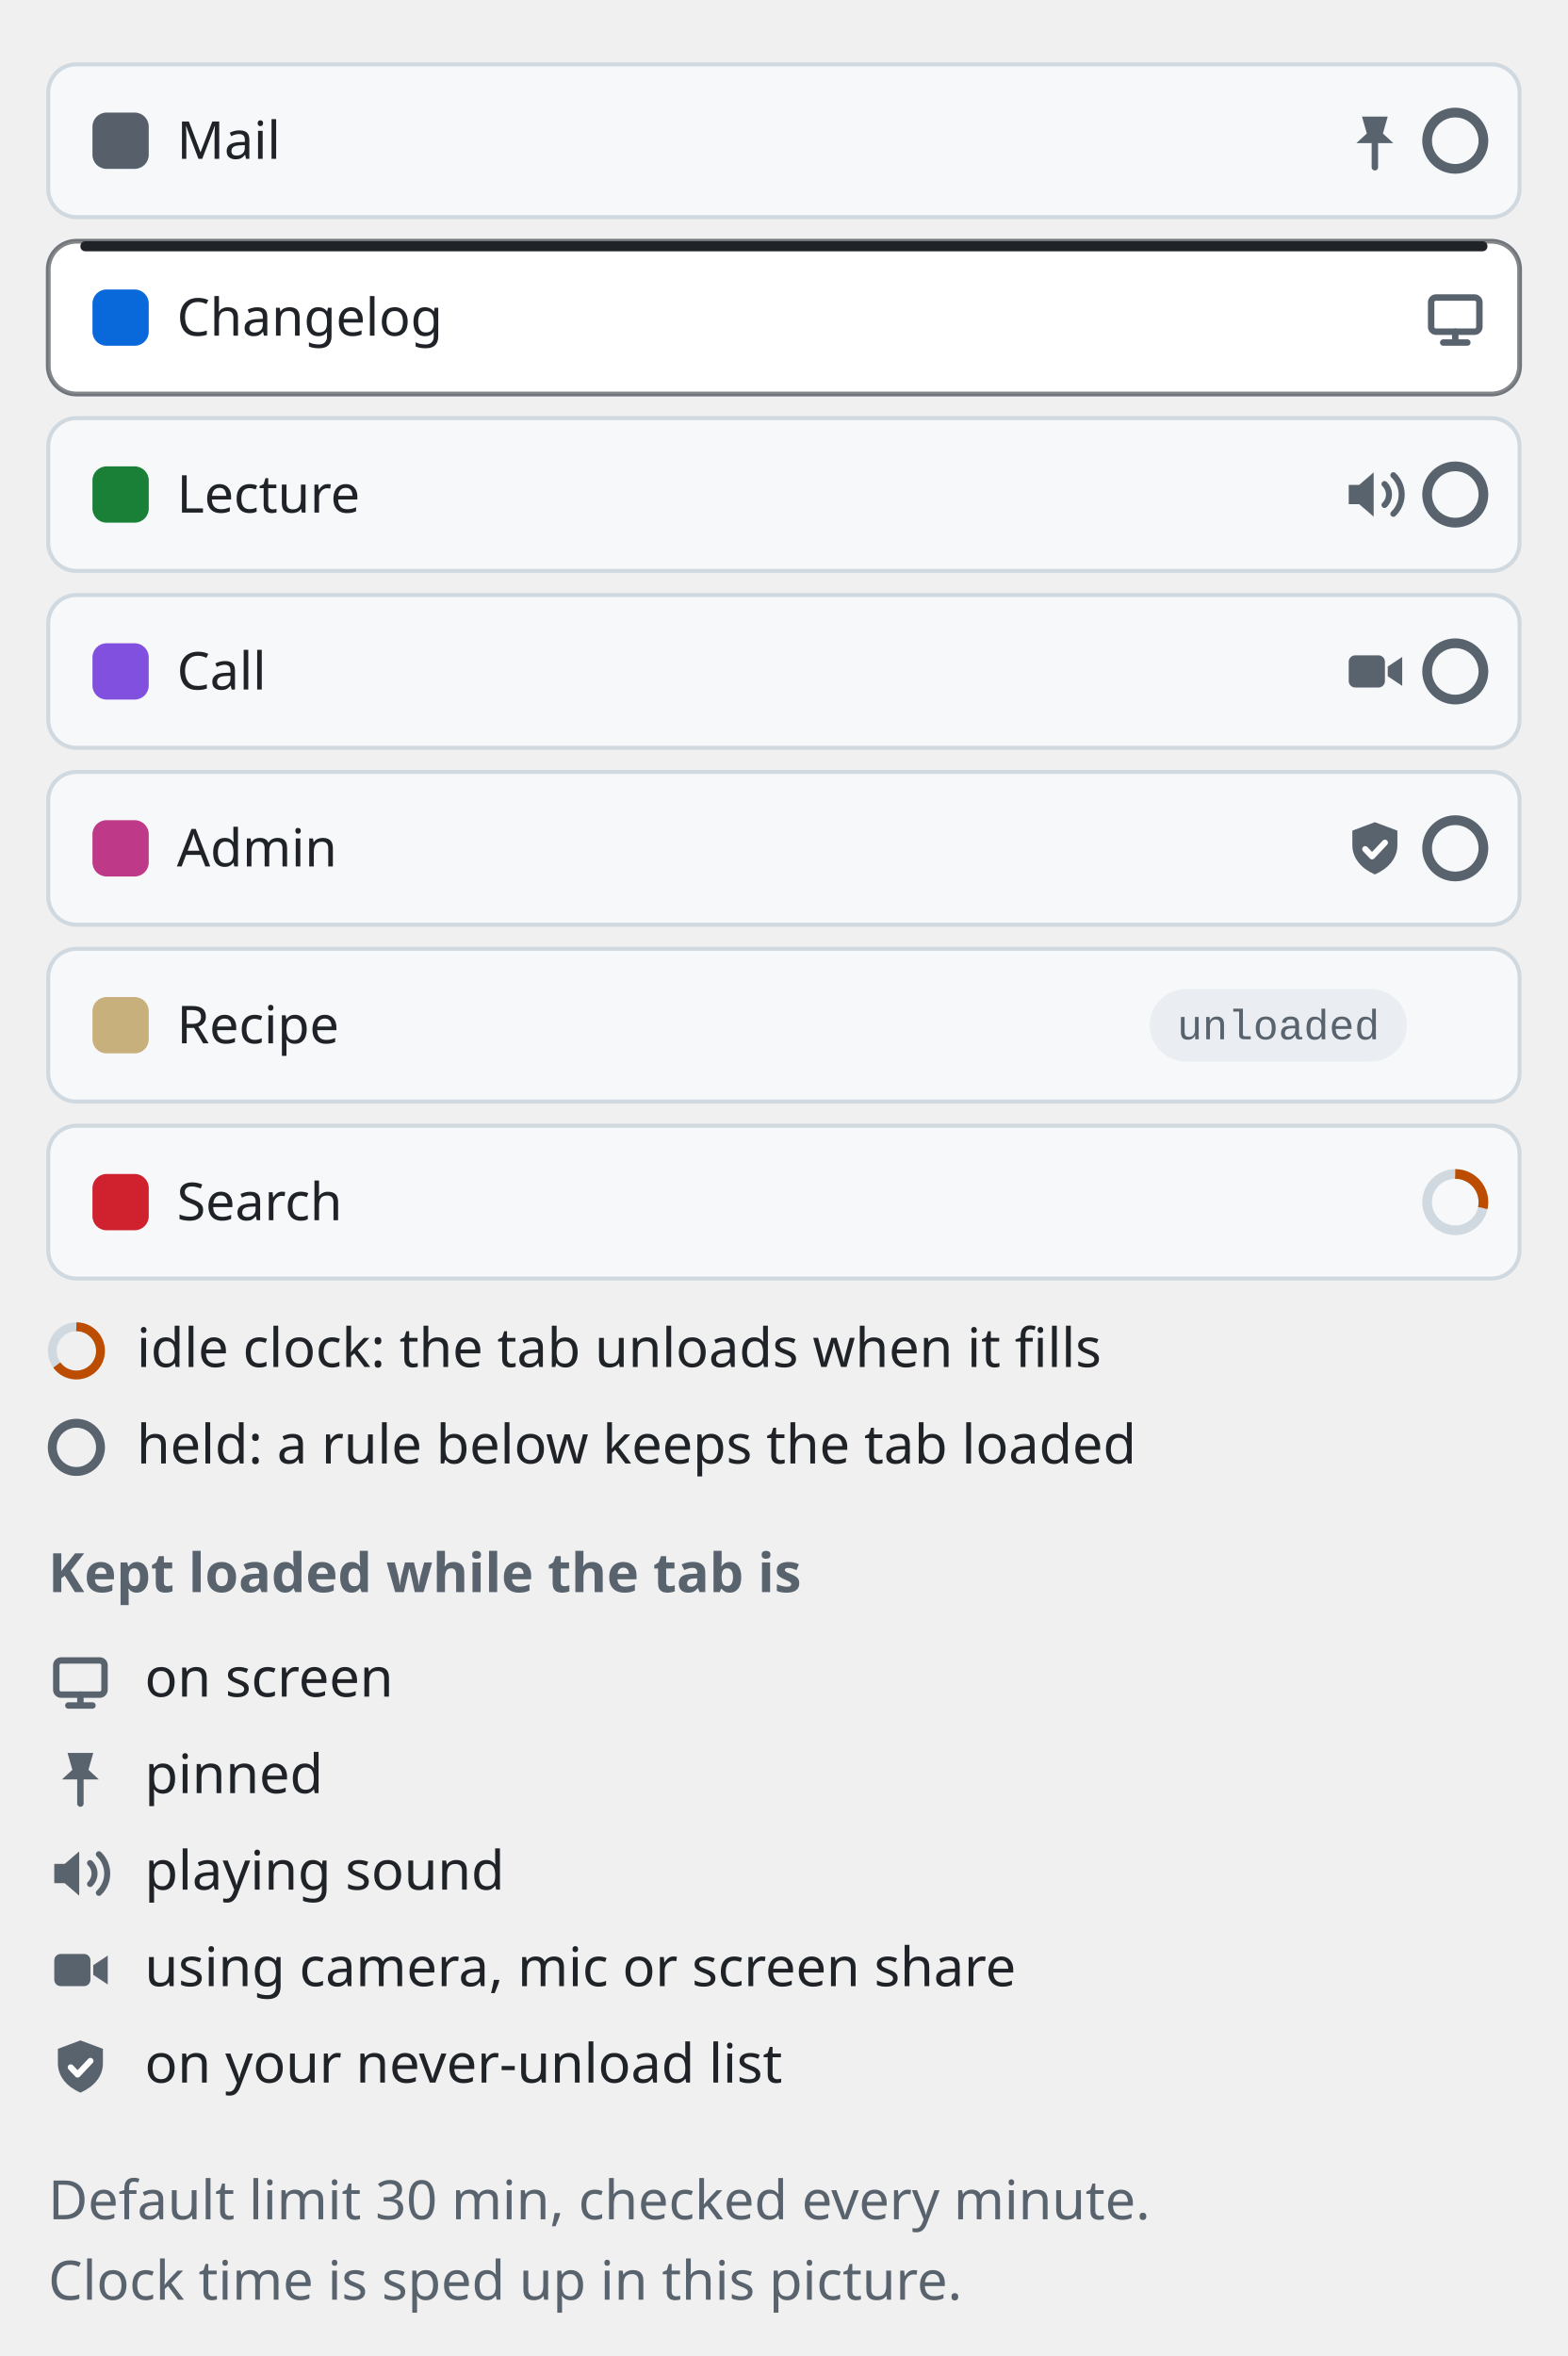
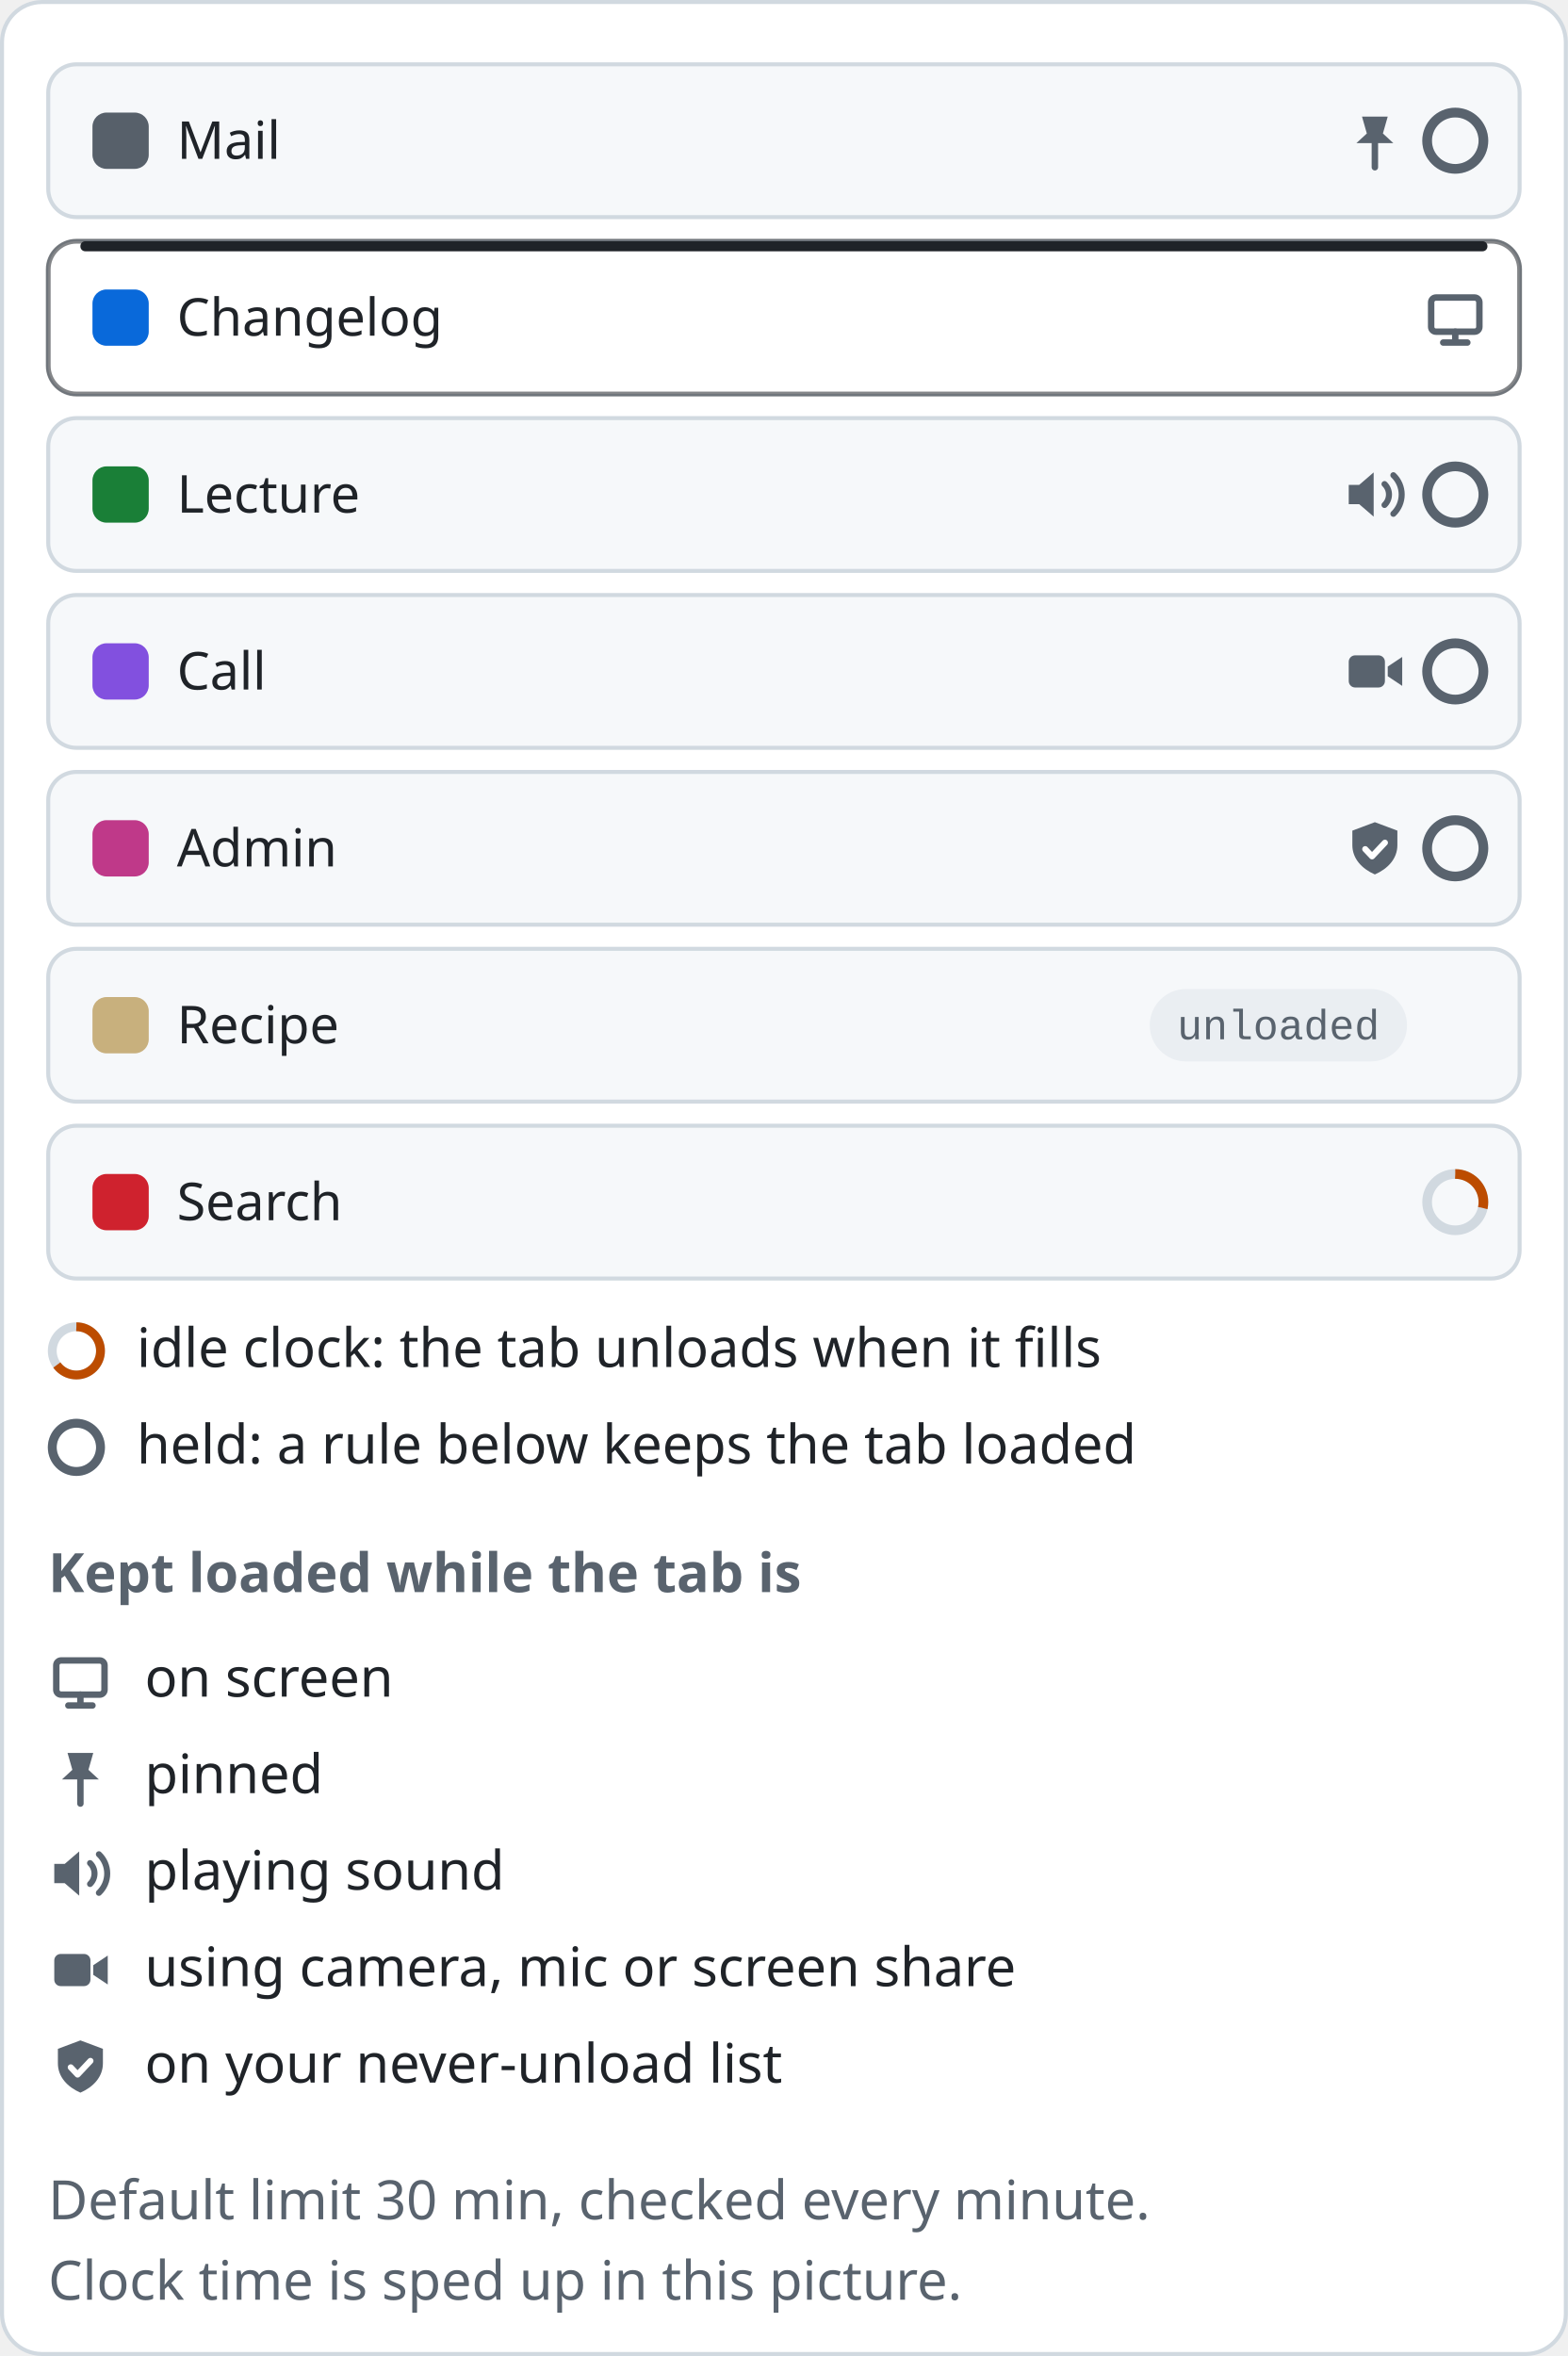
<svg xmlns="http://www.w3.org/2000/svg" viewBox="0 0 390 586" width="390" height="586" role="img" aria-label="Animated picture. A Firefox tab strip. Each tab you are not looking at has an idle clock; when it fills, the tab unloads and its icon fades. A tab that is pinned, playing sound, using camera, mic or screen share or on your never-unload list keeps running its clock, but when the clock fills it turns grey and the tab stays loaded. A click on an unloaded tab loads it again, and the tab you left starts a new clock. Default limit 30 minutes, checked every minute.">
  <style>@keyframes scene{0%{opacity:0}1.5%{opacity:1}97.5%{opacity:1}99.5%{opacity:0}100%{opacity:0}}
.scene{animation:scene 16s linear infinite}
@keyframes ring-pin{0%{stroke-dashoffset:6.6}9%{stroke-dashoffset:0}100%{stroke-dashoffset:0}}
.ring-pin{animation:ring-pin 16s linear infinite}
@keyframes hold-pin{0%{stroke:#bc4c00}9%{stroke:#bc4c00}9.5%{stroke:#59636e}100%{stroke:#59636e}}
.hold-pin{animation:hold-pin 16s linear infinite}
@keyframes ring-notes{0%{stroke-dashoffset:21.99}30%{stroke-dashoffset:0}100%{stroke-dashoffset:0}}
.ring-notes{animation:ring-notes 16s linear infinite}
@keyframes ring-lecture{0%{stroke-dashoffset:30.79}42%{stroke-dashoffset:0}100%{stroke-dashoffset:0}}
.ring-lecture{animation:ring-lecture 16s linear infinite}
@keyframes hold-lecture{0%{stroke:#bc4c00}42%{stroke:#bc4c00}42.5%{stroke:#59636e}100%{stroke:#59636e}}
.hold-lecture{animation:hold-lecture 16s linear infinite}
@keyframes ring-call{0%{stroke-dashoffset:17.59}24%{stroke-dashoffset:0}100%{stroke-dashoffset:0}}
.ring-call{animation:ring-call 16s linear infinite}
@keyframes hold-call{0%{stroke:#bc4c00}24%{stroke:#bc4c00}24.5%{stroke:#59636e}100%{stroke:#59636e}}
.hold-call{animation:hold-call 16s linear infinite}
@keyframes ring-admin{0%{stroke-dashoffset:2.2}3%{stroke-dashoffset:0}100%{stroke-dashoffset:0}}
.ring-admin{animation:ring-admin 16s linear infinite}
@keyframes hold-admin{0%{stroke:#bc4c00}3%{stroke:#bc4c00}3.5%{stroke:#59636e}100%{stroke:#59636e}}
.hold-admin{animation:hold-admin 16s linear infinite}
@keyframes ring-recipe{0%{stroke-dashoffset:38.7}52.8%{stroke-dashoffset:0}100%{stroke-dashoffset:0}}
.ring-recipe{animation:ring-recipe 16s linear infinite}
@keyframes clock-notes{0%{opacity:1}30%{opacity:1}31%{opacity:0}100%{opacity:0}}
.clock-notes{animation:clock-notes 16s linear infinite}
@keyframes fav-notes{0%{opacity:1}30%{opacity:1}32%{opacity:.5}70%{opacity:.5}73%{opacity:1}100%{opacity:1}}
.fav-notes{animation:fav-notes 16s linear infinite}
@keyframes tag-notes{0%{opacity:0}31%{opacity:0}33%{opacity:1}70%{opacity:1}72%{opacity:0}100%{opacity:0}}
.tag-notes{animation:tag-notes 16s linear infinite}
@keyframes clock-recipe{0%{opacity:1}52.8%{opacity:1}53.8%{opacity:0}100%{opacity:0}}
.clock-recipe{animation:clock-recipe 16s linear infinite}
@keyframes fav-recipe{0%{opacity:1}52.8%{opacity:1}54.8%{opacity:.5}100%{opacity:.5}}
.fav-recipe{animation:fav-recipe 16s linear infinite}
@keyframes tag-recipe{0%{opacity:0}53.8%{opacity:0}55.8%{opacity:1}100%{opacity:1}}
.tag-recipe{animation:tag-recipe 16s linear infinite}
@keyframes sel-search{0%{opacity:1}70%{opacity:1}71%{opacity:0}100%{opacity:0}}
.sel-search{animation:sel-search 16s linear infinite}
@keyframes sel-notes{0%{opacity:0}70%{opacity:0}71%{opacity:1}100%{opacity:1}}
.sel-notes{animation:sel-notes 16s linear infinite}
@keyframes ring-search{0%{stroke-dashoffset:43.98}71%{stroke-dashoffset:43.98}100%{stroke-dashoffset:22.72}}
.ring-search{animation:ring-search 16s linear infinite}
@keyframes clock-search{0%{opacity:0}70%{opacity:0}71%{opacity:1}100%{opacity:1}}
.clock-search{animation:clock-search 16s linear infinite}
@keyframes cursor{0%{opacity:0;transform:translate(-8.4px,66.44px)}56%{opacity:0;transform:translate(-8.4px,66.44px)}58%{opacity:1;transform:translate(-8.4px,66.44px)}68%{opacity:1;transform:translate(0px,0px)}90%{opacity:1;transform:translate(0px,0px)}92%{opacity:0;transform:translate(0px,0px)}100%{opacity:0;transform:translate(0px,0px)}}
.cursor{animation:cursor 16s linear infinite}
@keyframes ping{0%{opacity:0;transform:scale(.15)}69%{opacity:0;transform:scale(.15)}70%{opacity:.9;transform:scale(.25)}74%{opacity:0;transform:scale(1)}100%{opacity:0;transform:scale(1)}}
.ping{animation:ping 16s linear infinite}
.ping{transform-box:fill-box;transform-origin:center}
@media (prefers-reduced-motion:reduce){*{animation:none!important}}</style>
+   <rect class="card" x=".5" y=".5" width="389" height="585" rx="10" fill="#ffffff" stroke="#d1d9e0" />
  <g class="scene">
    <rect x="12" y="16" width="366" height="38" rx="7" fill="#f6f8fa" stroke="#d1d9e0" />
    <rect x="23" y="28" width="14" height="14" rx="3.5" fill="#57606a" />
    <text x="44" y="39.5" font-family="-apple-system,BlinkMacSystemFont,'Segoe UI','Noto Sans',Helvetica,Arial,sans-serif" font-size="13" fill="#1f2328">Mail</text>
    <g transform="translate(342 35)">
      <path d="M-3.2 -6h6.4l-1.2 4.2 2.6 2.4h-9.2l2.6-2.4z" fill="#59636e" />
      <path d="M0 0.6v6" stroke="#59636e" stroke-width="1.6" stroke-linecap="round" />
    </g>
    <g transform="translate(362 35)">
      <circle r="7" fill="none" stroke="#d1d9e0" stroke-width="2.4" />
      <g class="hold-pin" style="stroke:#59636e">
        <circle class="ring-pin" r="7" fill="none" stroke-width="2.4" stroke-dasharray="43.98" style="stroke-dashoffset:0" transform="rotate(-90)" />
      </g>
    </g>
    <rect x="12" y="60" width="366" height="38" rx="7" fill="#f6f8fa" stroke="#d1d9e0" />
    <g class="sel-notes" opacity="1">
      <rect x="12" y="60" width="366" height="38" rx="7" fill="#ffffff" stroke="#1f2328" stroke-opacity=".55" stroke-width="1.2" />
      <rect x="20" y="60" width="350" height="2.5" rx="1.2" fill="#1f2328" />
    </g>
    <g class="fav-notes" opacity="1">
      <rect x="23" y="72" width="14" height="14" rx="3.5" fill="#0969da" />
    </g>
    <text x="44" y="83.5" font-family="-apple-system,BlinkMacSystemFont,'Segoe UI','Noto Sans',Helvetica,Arial,sans-serif" font-size="13" fill="#1f2328">Changelog</text>
    <g class="clock-notes" opacity="0" transform="translate(362 79)">
      <circle r="7" fill="none" stroke="#d1d9e0" stroke-width="2.4" />
      <g style="stroke:#bc4c00">
        <circle class="ring-notes" r="7" fill="none" stroke-width="2.4" stroke-dasharray="43.98" style="stroke-dashoffset:0" transform="rotate(-90)" />
      </g>
    </g>
    <g class="sel-notes" opacity="1">
      <g transform="translate(362 79)">
        <rect x="-6" y="-5" width="12" height="8.5" rx="1.2" fill="none" stroke="#59636e" stroke-width="1.6" />
        <path d="M-3 6.2h6M0 3.5v2.7" stroke="#59636e" stroke-width="1.6" stroke-linecap="round" />
      </g>
    </g>
    <g class="tag-notes" opacity="0">
      <rect x="286" y="70" width="64" height="18" rx="9" fill="#eaeef2" />
      <text x="318" y="82.5" text-anchor="middle" font-family="ui-monospace,'SF Mono','Cascadia Mono',Menlo,Consolas,'Liberation Mono',monospace" font-size="10.5" fill="#59636e">unloaded</text>
    </g>
    <rect x="12" y="104" width="366" height="38" rx="7" fill="#f6f8fa" stroke="#d1d9e0" />
    <rect x="23" y="116" width="14" height="14" rx="3.5" fill="#1a7f37" />
    <text x="44" y="127.5" font-family="-apple-system,BlinkMacSystemFont,'Segoe UI','Noto Sans',Helvetica,Arial,sans-serif" font-size="13" fill="#1f2328">Lecture</text>
    <g transform="translate(342 123)">
      <path d="M-6.5 -2.4h2.6l3.6-3.1v11l-3.6-3.1h-2.6z" fill="#59636e" />
      <path d="M2.4 -2.6a3.6 3.6 0 0 1 0 5.2M4.6 -4.8a6.6 6.6 0 0 1 0 9.6" fill="none" stroke="#59636e" stroke-width="1.5" stroke-linecap="round" />
    </g>
    <g transform="translate(362 123)">
      <circle r="7" fill="none" stroke="#d1d9e0" stroke-width="2.4" />
      <g class="hold-lecture" style="stroke:#59636e">
        <circle class="ring-lecture" r="7" fill="none" stroke-width="2.4" stroke-dasharray="43.98" style="stroke-dashoffset:0" transform="rotate(-90)" />
      </g>
    </g>
    <rect x="12" y="148" width="366" height="38" rx="7" fill="#f6f8fa" stroke="#d1d9e0" />
    <rect x="23" y="160" width="14" height="14" rx="3.5" fill="#8250df" />
    <text x="44" y="171.5" font-family="-apple-system,BlinkMacSystemFont,'Segoe UI','Noto Sans',Helvetica,Arial,sans-serif" font-size="13" fill="#1f2328">Call</text>
    <g transform="translate(342 167)">
      <rect x="-6.5" y="-4" width="9" height="8" rx="1.6" fill="#59636e" />
      <path d="M3.2 -1.2l3.6-2.4v7.2l-3.6-2.4z" fill="#59636e" />
    </g>
    <g transform="translate(362 167)">
      <circle r="7" fill="none" stroke="#d1d9e0" stroke-width="2.4" />
      <g class="hold-call" style="stroke:#59636e">
        <circle class="ring-call" r="7" fill="none" stroke-width="2.4" stroke-dasharray="43.98" style="stroke-dashoffset:0" transform="rotate(-90)" />
      </g>
    </g>
    <rect x="12" y="192" width="366" height="38" rx="7" fill="#f6f8fa" stroke="#d1d9e0" />
    <rect x="23" y="204" width="14" height="14" rx="3.5" fill="#bf3989" />
    <text x="44" y="215.5" font-family="-apple-system,BlinkMacSystemFont,'Segoe UI','Noto Sans',Helvetica,Arial,sans-serif" font-size="13" fill="#1f2328">Admin</text>
    <g transform="translate(342 211)">
      <path d="M0 -6.5l5.6 2.1v3.6c0 3.4-2.4 5.9-5.6 7.3-3.2-1.4-5.6-3.9-5.6-7.3v-3.6z" fill="#59636e" />
      <path d="M-2.4 0.2l1.7 1.8 3.2-3.4" fill="none" stroke="#ffffff" stroke-width="1.5" stroke-linecap="round" stroke-linejoin="round" />
    </g>
    <g transform="translate(362 211)">
      <circle r="7" fill="none" stroke="#d1d9e0" stroke-width="2.4" />
      <g class="hold-admin" style="stroke:#59636e">
        <circle class="ring-admin" r="7" fill="none" stroke-width="2.4" stroke-dasharray="43.98" style="stroke-dashoffset:0" transform="rotate(-90)" />
      </g>
    </g>
    <rect x="12" y="236" width="366" height="38" rx="7" fill="#f6f8fa" stroke="#d1d9e0" />
    <g class="fav-recipe" opacity="0.5">
      <rect x="23" y="248" width="14" height="14" rx="3.5" fill="#9a6700" />
    </g>
    <text x="44" y="259.5" font-family="-apple-system,BlinkMacSystemFont,'Segoe UI','Noto Sans',Helvetica,Arial,sans-serif" font-size="13" fill="#1f2328">Recipe</text>
    <g class="clock-recipe" opacity="0" transform="translate(362 255)">
      <circle r="7" fill="none" stroke="#d1d9e0" stroke-width="2.4" />
      <g style="stroke:#bc4c00">
        <circle class="ring-recipe" r="7" fill="none" stroke-width="2.4" stroke-dasharray="43.98" style="stroke-dashoffset:0" transform="rotate(-90)" />
      </g>
    </g>
    <g class="tag-recipe" opacity="1">
      <rect x="286" y="246" width="64" height="18" rx="9" fill="#eaeef2" />
      <text x="318" y="258.5" text-anchor="middle" font-family="ui-monospace,'SF Mono','Cascadia Mono',Menlo,Consolas,'Liberation Mono',monospace" font-size="10.5" fill="#59636e">unloaded</text>
    </g>
    <rect x="12" y="280" width="366" height="38" rx="7" fill="#f6f8fa" stroke="#d1d9e0" />
    <g class="sel-search" opacity="0">
      <rect x="12" y="280" width="366" height="38" rx="7" fill="#ffffff" stroke="#1f2328" stroke-opacity=".55" stroke-width="1.2" />
      <rect x="20" y="280" width="350" height="2.5" rx="1.2" fill="#1f2328" />
    </g>
    <rect x="23" y="292" width="14" height="14" rx="3.5" fill="#cf222e" />
    <text x="44" y="303.5" font-family="-apple-system,BlinkMacSystemFont,'Segoe UI','Noto Sans',Helvetica,Arial,sans-serif" font-size="13" fill="#1f2328">Search</text>
    <g class="sel-search" opacity="0">
      <g transform="translate(362 299)">
        <rect x="-6" y="-5" width="12" height="8.5" rx="1.2" fill="none" stroke="#59636e" stroke-width="1.6" />
        <path d="M-3 6.2h6M0 3.5v2.7" stroke="#59636e" stroke-width="1.6" stroke-linecap="round" />
      </g>
    </g>
    <g class="clock-search" opacity="1" transform="translate(362 299)">
      <circle r="7" fill="none" stroke="#d1d9e0" stroke-width="2.4" />
      <g style="stroke:#bc4c00">
        <circle class="ring-search" r="7" fill="none" stroke-width="2.4" stroke-dasharray="43.98" style="stroke-dashoffset:31.52" transform="rotate(-90)" />
      </g>
    </g>
    <circle class="ping" cx="158.4" cy="83.56" r="14" fill="none" stroke="#1f2328" stroke-width="2" opacity="0" />
    <g class="cursor" opacity="0">
      <path transform="translate(158.4 83.56)" d="M0 0v15.5l3.9-3.7 2.6 6 2.5-1.1-2.6-5.9 5.4-.2z" fill="#1f2328" stroke="#ffffff" stroke-width="1.2" stroke-linejoin="round" />
    </g>
  </g>
  <g transform="translate(19 336)">
    <circle r="6" fill="none" stroke="#d1d9e0" stroke-width="2.2" />
    <circle r="6" fill="none" stroke="#bc4c00" stroke-width="2.2" stroke-dasharray="37.7" stroke-dashoffset="13.19" transform="rotate(-90)" />
  </g>
  <text x="34" y="340" font-family="-apple-system,BlinkMacSystemFont,'Segoe UI','Noto Sans',Helvetica,Arial,sans-serif" font-size="13.5" fill="#1f2328">idle clock: the tab unloads when it fills</text>
  <g transform="translate(19 360)">
    <circle r="6" fill="none" stroke="#d1d9e0" stroke-width="2.2" />
    <circle r="6" fill="none" stroke="#59636e" stroke-width="2.2" stroke-dasharray="37.7" stroke-dashoffset="0" transform="rotate(-90)" />
  </g>
  <text x="34" y="364" font-family="-apple-system,BlinkMacSystemFont,'Segoe UI','Noto Sans',Helvetica,Arial,sans-serif" font-size="13.5" fill="#1f2328">held: a rule below keeps the tab loaded</text>
  <text x="12" y="396" font-family="-apple-system,BlinkMacSystemFont,'Segoe UI','Noto Sans',Helvetica,Arial,sans-serif" font-size="13.5" font-weight="600" fill="#59636e">Kept loaded while the tab is</text>
  <g data-exempt="active">
    <g transform="translate(20 418)">
      <rect x="-6" y="-5" width="12" height="8.5" rx="1.2" fill="none" stroke="#59636e" stroke-width="1.6" />
      <path d="M-3 6.2h6M0 3.5v2.7" stroke="#59636e" stroke-width="1.6" stroke-linecap="round" />
    </g>
    <text x="36" y="422" font-family="-apple-system,BlinkMacSystemFont,'Segoe UI','Noto Sans',Helvetica,Arial,sans-serif" font-size="13.5" fill="#1f2328">on screen</text>
  </g>
  <g data-exempt="pinned">
    <g transform="translate(20 442)">
      <path d="M-3.2 -6h6.4l-1.2 4.2 2.6 2.4h-9.2l2.6-2.4z" fill="#59636e" />
      <path d="M0 0.6v6" stroke="#59636e" stroke-width="1.6" stroke-linecap="round" />
    </g>
    <text x="36" y="446" font-family="-apple-system,BlinkMacSystemFont,'Segoe UI','Noto Sans',Helvetica,Arial,sans-serif" font-size="13.5" fill="#1f2328">pinned</text>
  </g>
  <g data-exempt="audible">
    <g transform="translate(20 466)">
      <path d="M-6.5 -2.4h2.6l3.6-3.1v11l-3.6-3.1h-2.6z" fill="#59636e" />
      <path d="M2.4 -2.6a3.6 3.6 0 0 1 0 5.2M4.6 -4.8a6.6 6.6 0 0 1 0 9.6" fill="none" stroke="#59636e" stroke-width="1.5" stroke-linecap="round" />
    </g>
    <text x="36" y="470" font-family="-apple-system,BlinkMacSystemFont,'Segoe UI','Noto Sans',Helvetica,Arial,sans-serif" font-size="13.5" fill="#1f2328">playing sound</text>
  </g>
  <g data-exempt="sharing">
    <g transform="translate(20 490)">
      <rect x="-6.5" y="-4" width="9" height="8" rx="1.6" fill="#59636e" />
      <path d="M3.2 -1.2l3.6-2.4v7.2l-3.6-2.4z" fill="#59636e" />
    </g>
    <text x="36" y="494" font-family="-apple-system,BlinkMacSystemFont,'Segoe UI','Noto Sans',Helvetica,Arial,sans-serif" font-size="13.5" fill="#1f2328">using camera, mic or screen share</text>
  </g>
  <g data-exempt="never-unload">
    <g transform="translate(20 514)">
      <path d="M0 -6.5l5.6 2.1v3.6c0 3.4-2.4 5.9-5.6 7.3-3.2-1.4-5.6-3.9-5.6-7.3v-3.6z" fill="#59636e" />
      <path d="M-2.4 0.2l1.7 1.8 3.2-3.4" fill="none" stroke="#ffffff" stroke-width="1.5" stroke-linecap="round" stroke-linejoin="round" />
    </g>
    <text x="36" y="518" font-family="-apple-system,BlinkMacSystemFont,'Segoe UI','Noto Sans',Helvetica,Arial,sans-serif" font-size="13.5" fill="#1f2328">on your never-unload list</text>
  </g>
  <text x="12" y="552" font-family="-apple-system,BlinkMacSystemFont,'Segoe UI','Noto Sans',Helvetica,Arial,sans-serif" font-size="13.5" fill="#59636e">Default limit 30 min, checked every minute.</text>
  <text x="12" y="572" font-family="-apple-system,BlinkMacSystemFont,'Segoe UI','Noto Sans',Helvetica,Arial,sans-serif" font-size="13.5" fill="#59636e">Clock time is sped up in this picture.</text>
</svg>
